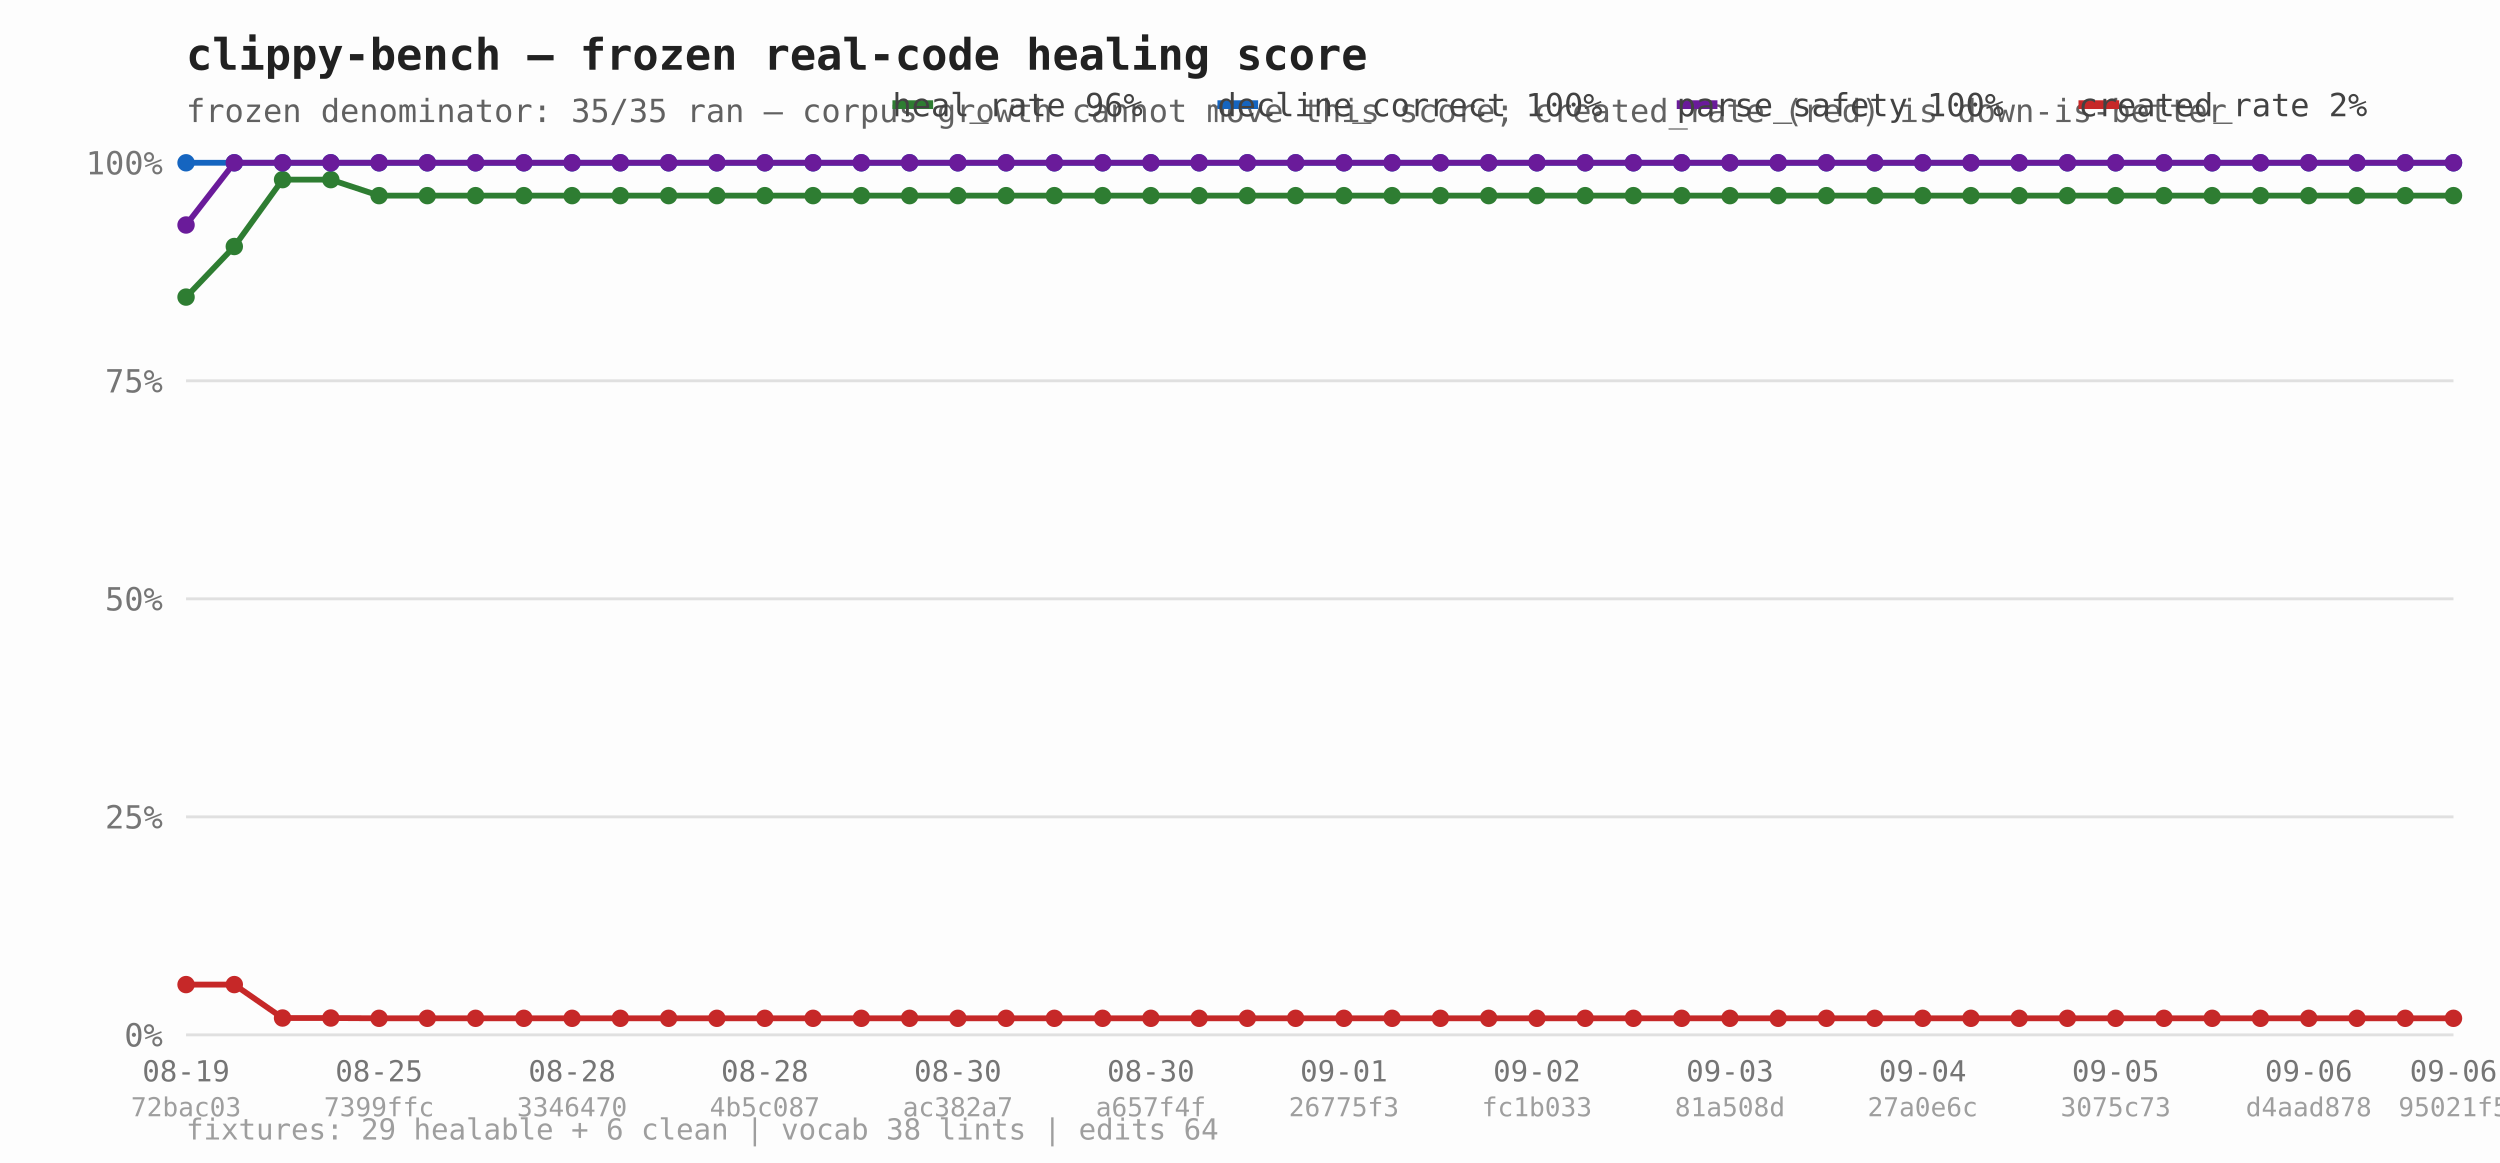
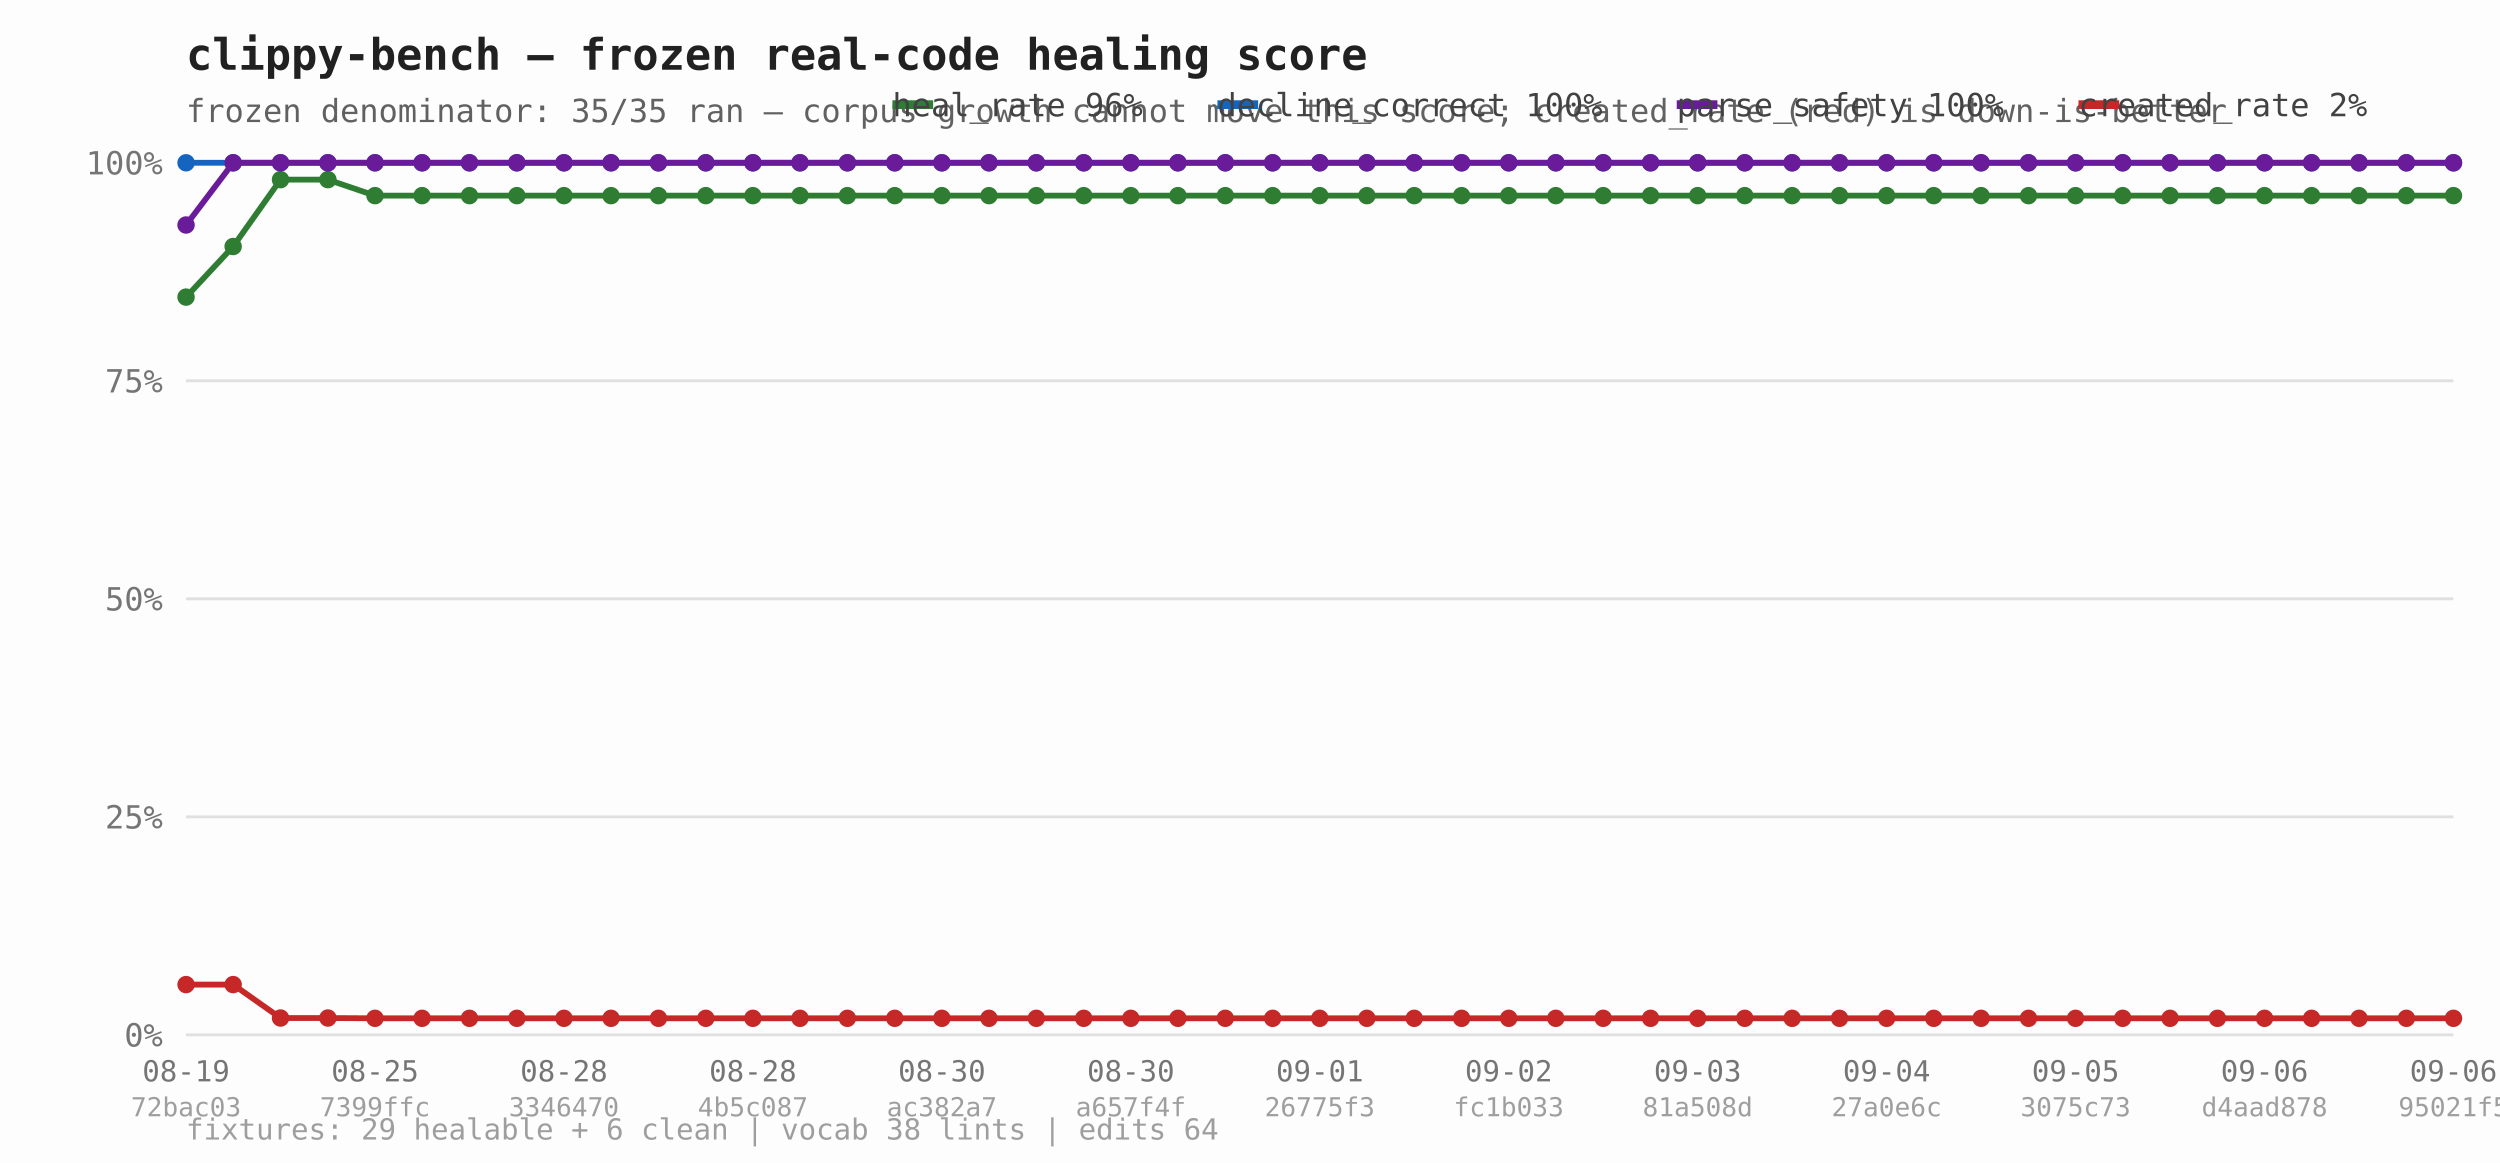
<svg xmlns="http://www.w3.org/2000/svg" width="860" height="400" viewBox="0 0 860 400" font-family="ui-monospace,Menlo,monospace">
  <rect width="100%" height="100%" fill="#fdfdfd" />
  <text x="64" y="24" font-size="15" font-weight="bold" fill="#212121">clippy-bench — frozen real-code healing score</text>
  <text x="64" y="42" font-size="11" fill="#616161">frozen denominator: 35/35 ran — corpus growth cannot move this score; created_rate (red) is down-is-better</text>
  <line x1="64" y1="356.0" x2="844" y2="356.0" stroke="#e0e0e0" stroke-width="1" />
  <text x="56" y="360.0" font-size="11" fill="#757575" text-anchor="end">0%</text>
  <line x1="64" y1="281.0" x2="844" y2="281.0" stroke="#e0e0e0" stroke-width="1" />
  <text x="56" y="285.0" font-size="11" fill="#757575" text-anchor="end">25%</text>
  <line x1="64" y1="206.0" x2="844" y2="206.0" stroke="#e0e0e0" stroke-width="1" />
  <text x="56" y="210.0" font-size="11" fill="#757575" text-anchor="end">50%</text>
  <line x1="64" y1="131.0" x2="844" y2="131.0" stroke="#e0e0e0" stroke-width="1" />
  <text x="56" y="135.0" font-size="11" fill="#757575" text-anchor="end">75%</text>
  <line x1="64" y1="56.0" x2="844" y2="56.0" stroke="#e0e0e0" stroke-width="1" />
  <text x="56" y="60.0" font-size="11" fill="#757575" text-anchor="end">100%</text>
  <line x1="715.0" y1="36" x2="729.0" y2="36" stroke="#c62828" stroke-width="3" />
  <text x="715.0" y="40" font-size="11" fill="#424242">created_rate 2%</text>
  <line x1="576.8" y1="36" x2="590.8" y2="36" stroke="#6a1b9a" stroke-width="3" />
  <text x="576.8" y="40" font-size="11" fill="#424242">parse_safety 100%</text>
  <line x1="418.8" y1="36" x2="432.8" y2="36" stroke="#1565c0" stroke-width="3" />
  <text x="418.8" y="40" font-size="11" fill="#424242">decline_correct 100%</text>
  <line x1="307.0" y1="36" x2="321.0" y2="36" stroke="#2e7d32" stroke-width="3" />
  <text x="307.0" y="40" font-size="11" fill="#424242">heal_rate 96%</text>
-   <path d="M 64.0 102.2 L 80.6 84.8 L 97.2 61.8 L 113.8 61.8 L 130.4 67.3 L 147.0 67.3 L 163.6 67.3 L 180.2 67.3 L 196.8 67.3 L 213.4 67.3 L 230.0 67.3 L 246.6 67.3 L 263.1 67.3 L 279.7 67.3 L 296.3 67.3 L 312.9 67.3 L 329.5 67.3 L 346.1 67.3 L 362.7 67.3 L 379.3 67.3 L 395.9 67.3 L 412.5 67.3 L 429.1 67.3 L 445.7 67.3 L 462.3 67.3 L 478.9 67.3 L 495.5 67.3 L 512.1 67.3 L 528.7 67.3 L 545.3 67.3 L 561.9 67.3 L 578.5 67.3 L 595.1 67.3 L 611.7 67.3 L 628.3 67.3 L 644.9 67.3 L 661.4 67.3 L 678.0 67.3 L 694.6 67.3 L 711.2 67.3 L 727.8 67.3 L 744.4 67.3 L 761.0 67.3 L 777.6 67.3 L 794.2 67.3 L 810.8 67.3 L 827.4 67.3 L 844.0 67.3" fill="none" stroke="#2e7d32" stroke-width="2" stroke-linejoin="round" stroke-linecap="round" />
+   <path d="M 64.0 102.2 L 80.2 84.8 L 96.5 61.8 L 112.8 61.8 L 129.0 67.3 L 145.2 67.3 L 161.5 67.3 L 177.8 67.3 L 194.0 67.3 L 210.2 67.3 L 226.5 67.3 L 242.8 67.3 L 259.0 67.3 L 275.2 67.3 L 291.5 67.3 L 307.8 67.3 L 324.0 67.3 L 340.2 67.3 L 356.5 67.3 L 372.8 67.3 L 389.0 67.3 L 405.2 67.3 L 421.5 67.3 L 437.8 67.3 L 454.0 67.3 L 470.2 67.3 L 486.5 67.3 L 502.8 67.3 L 519.0 67.3 L 535.2 67.3 L 551.5 67.3 L 567.8 67.3 L 584.0 67.3 L 600.2 67.3 L 616.5 67.3 L 632.8 67.3 L 649.0 67.3 L 665.2 67.3 L 681.5 67.3 L 697.8 67.3 L 714.0 67.3 L 730.2 67.3 L 746.5 67.3 L 762.8 67.3 L 779.0 67.3 L 795.2 67.3 L 811.5 67.3 L 827.8 67.3 L 844.0 67.3" fill="none" stroke="#2e7d32" stroke-width="2" stroke-linejoin="round" stroke-linecap="round" />
  <circle cx="64.0" cy="102.2" r="3" fill="#2e7d32" />
-   <circle cx="80.6" cy="84.8" r="3" fill="#2e7d32" />
-   <circle cx="97.2" cy="61.8" r="3" fill="#2e7d32" />
-   <circle cx="113.8" cy="61.8" r="3" fill="#2e7d32" />
-   <circle cx="130.4" cy="67.3" r="3" fill="#2e7d32" />
-   <circle cx="147.0" cy="67.3" r="3" fill="#2e7d32" />
-   <circle cx="163.6" cy="67.3" r="3" fill="#2e7d32" />
-   <circle cx="180.2" cy="67.3" r="3" fill="#2e7d32" />
-   <circle cx="196.8" cy="67.3" r="3" fill="#2e7d32" />
-   <circle cx="213.4" cy="67.3" r="3" fill="#2e7d32" />
-   <circle cx="230.0" cy="67.3" r="3" fill="#2e7d32" />
-   <circle cx="246.6" cy="67.3" r="3" fill="#2e7d32" />
-   <circle cx="263.1" cy="67.3" r="3" fill="#2e7d32" />
-   <circle cx="279.7" cy="67.3" r="3" fill="#2e7d32" />
-   <circle cx="296.3" cy="67.3" r="3" fill="#2e7d32" />
-   <circle cx="312.9" cy="67.3" r="3" fill="#2e7d32" />
-   <circle cx="329.5" cy="67.3" r="3" fill="#2e7d32" />
-   <circle cx="346.1" cy="67.3" r="3" fill="#2e7d32" />
-   <circle cx="362.7" cy="67.3" r="3" fill="#2e7d32" />
-   <circle cx="379.3" cy="67.3" r="3" fill="#2e7d32" />
-   <circle cx="395.9" cy="67.3" r="3" fill="#2e7d32" />
-   <circle cx="412.5" cy="67.3" r="3" fill="#2e7d32" />
-   <circle cx="429.1" cy="67.3" r="3" fill="#2e7d32" />
-   <circle cx="445.7" cy="67.3" r="3" fill="#2e7d32" />
-   <circle cx="462.3" cy="67.3" r="3" fill="#2e7d32" />
-   <circle cx="478.9" cy="67.3" r="3" fill="#2e7d32" />
-   <circle cx="495.5" cy="67.3" r="3" fill="#2e7d32" />
-   <circle cx="512.1" cy="67.3" r="3" fill="#2e7d32" />
-   <circle cx="528.7" cy="67.3" r="3" fill="#2e7d32" />
-   <circle cx="545.3" cy="67.3" r="3" fill="#2e7d32" />
-   <circle cx="561.9" cy="67.3" r="3" fill="#2e7d32" />
-   <circle cx="578.5" cy="67.3" r="3" fill="#2e7d32" />
-   <circle cx="595.1" cy="67.3" r="3" fill="#2e7d32" />
-   <circle cx="611.7" cy="67.3" r="3" fill="#2e7d32" />
-   <circle cx="628.3" cy="67.3" r="3" fill="#2e7d32" />
-   <circle cx="644.9" cy="67.3" r="3" fill="#2e7d32" />
-   <circle cx="661.4" cy="67.3" r="3" fill="#2e7d32" />
-   <circle cx="678.0" cy="67.3" r="3" fill="#2e7d32" />
-   <circle cx="694.6" cy="67.3" r="3" fill="#2e7d32" />
-   <circle cx="711.2" cy="67.3" r="3" fill="#2e7d32" />
-   <circle cx="727.8" cy="67.3" r="3" fill="#2e7d32" />
-   <circle cx="744.4" cy="67.3" r="3" fill="#2e7d32" />
-   <circle cx="761.0" cy="67.3" r="3" fill="#2e7d32" />
-   <circle cx="777.6" cy="67.3" r="3" fill="#2e7d32" />
-   <circle cx="794.2" cy="67.3" r="3" fill="#2e7d32" />
-   <circle cx="810.8" cy="67.3" r="3" fill="#2e7d32" />
-   <circle cx="827.4" cy="67.3" r="3" fill="#2e7d32" />
+   <circle cx="80.2" cy="84.8" r="3" fill="#2e7d32" />
+   <circle cx="96.5" cy="61.8" r="3" fill="#2e7d32" />
+   <circle cx="112.8" cy="61.8" r="3" fill="#2e7d32" />
+   <circle cx="129.0" cy="67.3" r="3" fill="#2e7d32" />
+   <circle cx="145.2" cy="67.3" r="3" fill="#2e7d32" />
+   <circle cx="161.5" cy="67.3" r="3" fill="#2e7d32" />
+   <circle cx="177.8" cy="67.3" r="3" fill="#2e7d32" />
+   <circle cx="194.0" cy="67.3" r="3" fill="#2e7d32" />
+   <circle cx="210.2" cy="67.3" r="3" fill="#2e7d32" />
+   <circle cx="226.5" cy="67.3" r="3" fill="#2e7d32" />
+   <circle cx="242.8" cy="67.3" r="3" fill="#2e7d32" />
+   <circle cx="259.0" cy="67.3" r="3" fill="#2e7d32" />
+   <circle cx="275.2" cy="67.3" r="3" fill="#2e7d32" />
+   <circle cx="291.5" cy="67.3" r="3" fill="#2e7d32" />
+   <circle cx="307.8" cy="67.3" r="3" fill="#2e7d32" />
+   <circle cx="324.0" cy="67.3" r="3" fill="#2e7d32" />
+   <circle cx="340.2" cy="67.3" r="3" fill="#2e7d32" />
+   <circle cx="356.5" cy="67.3" r="3" fill="#2e7d32" />
+   <circle cx="372.8" cy="67.3" r="3" fill="#2e7d32" />
+   <circle cx="389.0" cy="67.3" r="3" fill="#2e7d32" />
+   <circle cx="405.2" cy="67.3" r="3" fill="#2e7d32" />
+   <circle cx="421.5" cy="67.3" r="3" fill="#2e7d32" />
+   <circle cx="437.8" cy="67.3" r="3" fill="#2e7d32" />
+   <circle cx="454.0" cy="67.3" r="3" fill="#2e7d32" />
+   <circle cx="470.2" cy="67.3" r="3" fill="#2e7d32" />
+   <circle cx="486.5" cy="67.3" r="3" fill="#2e7d32" />
+   <circle cx="502.8" cy="67.3" r="3" fill="#2e7d32" />
+   <circle cx="519.0" cy="67.3" r="3" fill="#2e7d32" />
+   <circle cx="535.2" cy="67.3" r="3" fill="#2e7d32" />
+   <circle cx="551.5" cy="67.3" r="3" fill="#2e7d32" />
+   <circle cx="567.8" cy="67.3" r="3" fill="#2e7d32" />
+   <circle cx="584.0" cy="67.3" r="3" fill="#2e7d32" />
+   <circle cx="600.2" cy="67.3" r="3" fill="#2e7d32" />
+   <circle cx="616.5" cy="67.3" r="3" fill="#2e7d32" />
+   <circle cx="632.8" cy="67.3" r="3" fill="#2e7d32" />
+   <circle cx="649.0" cy="67.3" r="3" fill="#2e7d32" />
+   <circle cx="665.2" cy="67.3" r="3" fill="#2e7d32" />
+   <circle cx="681.5" cy="67.3" r="3" fill="#2e7d32" />
+   <circle cx="697.8" cy="67.3" r="3" fill="#2e7d32" />
+   <circle cx="714.0" cy="67.3" r="3" fill="#2e7d32" />
+   <circle cx="730.2" cy="67.3" r="3" fill="#2e7d32" />
+   <circle cx="746.5" cy="67.3" r="3" fill="#2e7d32" />
+   <circle cx="762.8" cy="67.3" r="3" fill="#2e7d32" />
+   <circle cx="779.0" cy="67.3" r="3" fill="#2e7d32" />
+   <circle cx="795.2" cy="67.3" r="3" fill="#2e7d32" />
+   <circle cx="811.5" cy="67.3" r="3" fill="#2e7d32" />
+   <circle cx="827.8" cy="67.3" r="3" fill="#2e7d32" />
  <circle cx="844.0" cy="67.3" r="3" fill="#2e7d32" />
-   <path d="M 64.0 56.0 L 80.6 56.0 L 97.2 56.0 L 113.8 56.0 L 130.4 56.0 L 147.0 56.0 L 163.6 56.0 L 180.2 56.0 L 196.8 56.0 L 213.4 56.0 L 230.0 56.0 L 246.6 56.0 L 263.1 56.0 L 279.7 56.0 L 296.3 56.0 L 312.9 56.0 L 329.5 56.0 L 346.1 56.0 L 362.7 56.0 L 379.3 56.0 L 395.9 56.0 L 412.5 56.0 L 429.1 56.0 L 445.7 56.0 L 462.3 56.0 L 478.9 56.0 L 495.5 56.0 L 512.1 56.0 L 528.7 56.0 L 545.3 56.0 L 561.9 56.0 L 578.5 56.0 L 595.1 56.0 L 611.7 56.0 L 628.3 56.0 L 644.9 56.0 L 661.4 56.0 L 678.0 56.0 L 694.6 56.0 L 711.2 56.0 L 727.8 56.0 L 744.4 56.0 L 761.0 56.0 L 777.6 56.0 L 794.2 56.0 L 810.8 56.0 L 827.4 56.0 L 844.0 56.0" fill="none" stroke="#1565c0" stroke-width="2" stroke-linejoin="round" stroke-linecap="round" />
+   <path d="M 64.0 56.0 L 80.2 56.0 L 96.5 56.0 L 112.8 56.0 L 129.0 56.0 L 145.2 56.0 L 161.5 56.0 L 177.8 56.0 L 194.0 56.0 L 210.2 56.0 L 226.5 56.0 L 242.8 56.0 L 259.0 56.0 L 275.2 56.0 L 291.5 56.0 L 307.8 56.0 L 324.0 56.0 L 340.2 56.0 L 356.5 56.0 L 372.8 56.0 L 389.0 56.0 L 405.2 56.0 L 421.5 56.0 L 437.8 56.0 L 454.0 56.0 L 470.2 56.0 L 486.5 56.0 L 502.8 56.0 L 519.0 56.0 L 535.2 56.0 L 551.5 56.0 L 567.8 56.0 L 584.0 56.0 L 600.2 56.0 L 616.5 56.0 L 632.8 56.0 L 649.0 56.0 L 665.2 56.0 L 681.5 56.0 L 697.8 56.0 L 714.0 56.0 L 730.2 56.0 L 746.5 56.0 L 762.8 56.0 L 779.0 56.0 L 795.2 56.0 L 811.5 56.0 L 827.8 56.0 L 844.0 56.0" fill="none" stroke="#1565c0" stroke-width="2" stroke-linejoin="round" stroke-linecap="round" />
  <circle cx="64.0" cy="56.0" r="3" fill="#1565c0" />
-   <circle cx="80.6" cy="56.0" r="3" fill="#1565c0" />
-   <circle cx="97.2" cy="56.0" r="3" fill="#1565c0" />
-   <circle cx="113.8" cy="56.0" r="3" fill="#1565c0" />
-   <circle cx="130.4" cy="56.0" r="3" fill="#1565c0" />
-   <circle cx="147.0" cy="56.0" r="3" fill="#1565c0" />
-   <circle cx="163.6" cy="56.0" r="3" fill="#1565c0" />
-   <circle cx="180.2" cy="56.0" r="3" fill="#1565c0" />
-   <circle cx="196.8" cy="56.0" r="3" fill="#1565c0" />
-   <circle cx="213.4" cy="56.0" r="3" fill="#1565c0" />
-   <circle cx="230.0" cy="56.0" r="3" fill="#1565c0" />
-   <circle cx="246.6" cy="56.0" r="3" fill="#1565c0" />
-   <circle cx="263.1" cy="56.0" r="3" fill="#1565c0" />
-   <circle cx="279.7" cy="56.0" r="3" fill="#1565c0" />
-   <circle cx="296.3" cy="56.0" r="3" fill="#1565c0" />
-   <circle cx="312.9" cy="56.0" r="3" fill="#1565c0" />
-   <circle cx="329.5" cy="56.0" r="3" fill="#1565c0" />
-   <circle cx="346.1" cy="56.0" r="3" fill="#1565c0" />
-   <circle cx="362.7" cy="56.0" r="3" fill="#1565c0" />
-   <circle cx="379.3" cy="56.0" r="3" fill="#1565c0" />
-   <circle cx="395.9" cy="56.0" r="3" fill="#1565c0" />
-   <circle cx="412.5" cy="56.0" r="3" fill="#1565c0" />
-   <circle cx="429.1" cy="56.0" r="3" fill="#1565c0" />
-   <circle cx="445.7" cy="56.0" r="3" fill="#1565c0" />
-   <circle cx="462.3" cy="56.0" r="3" fill="#1565c0" />
-   <circle cx="478.9" cy="56.0" r="3" fill="#1565c0" />
-   <circle cx="495.5" cy="56.0" r="3" fill="#1565c0" />
-   <circle cx="512.1" cy="56.0" r="3" fill="#1565c0" />
-   <circle cx="528.7" cy="56.0" r="3" fill="#1565c0" />
-   <circle cx="545.3" cy="56.0" r="3" fill="#1565c0" />
-   <circle cx="561.9" cy="56.0" r="3" fill="#1565c0" />
-   <circle cx="578.5" cy="56.0" r="3" fill="#1565c0" />
-   <circle cx="595.1" cy="56.0" r="3" fill="#1565c0" />
-   <circle cx="611.7" cy="56.0" r="3" fill="#1565c0" />
-   <circle cx="628.3" cy="56.0" r="3" fill="#1565c0" />
-   <circle cx="644.9" cy="56.0" r="3" fill="#1565c0" />
-   <circle cx="661.4" cy="56.0" r="3" fill="#1565c0" />
-   <circle cx="678.0" cy="56.0" r="3" fill="#1565c0" />
-   <circle cx="694.6" cy="56.0" r="3" fill="#1565c0" />
-   <circle cx="711.2" cy="56.0" r="3" fill="#1565c0" />
-   <circle cx="727.8" cy="56.0" r="3" fill="#1565c0" />
-   <circle cx="744.4" cy="56.0" r="3" fill="#1565c0" />
-   <circle cx="761.0" cy="56.0" r="3" fill="#1565c0" />
-   <circle cx="777.6" cy="56.0" r="3" fill="#1565c0" />
-   <circle cx="794.2" cy="56.0" r="3" fill="#1565c0" />
-   <circle cx="810.8" cy="56.0" r="3" fill="#1565c0" />
-   <circle cx="827.4" cy="56.0" r="3" fill="#1565c0" />
+   <circle cx="80.2" cy="56.0" r="3" fill="#1565c0" />
+   <circle cx="96.5" cy="56.0" r="3" fill="#1565c0" />
+   <circle cx="112.8" cy="56.0" r="3" fill="#1565c0" />
+   <circle cx="129.0" cy="56.0" r="3" fill="#1565c0" />
+   <circle cx="145.2" cy="56.0" r="3" fill="#1565c0" />
+   <circle cx="161.5" cy="56.0" r="3" fill="#1565c0" />
+   <circle cx="177.8" cy="56.0" r="3" fill="#1565c0" />
+   <circle cx="194.0" cy="56.0" r="3" fill="#1565c0" />
+   <circle cx="210.2" cy="56.0" r="3" fill="#1565c0" />
+   <circle cx="226.5" cy="56.0" r="3" fill="#1565c0" />
+   <circle cx="242.8" cy="56.0" r="3" fill="#1565c0" />
+   <circle cx="259.0" cy="56.0" r="3" fill="#1565c0" />
+   <circle cx="275.2" cy="56.0" r="3" fill="#1565c0" />
+   <circle cx="291.5" cy="56.0" r="3" fill="#1565c0" />
+   <circle cx="307.8" cy="56.0" r="3" fill="#1565c0" />
+   <circle cx="324.0" cy="56.0" r="3" fill="#1565c0" />
+   <circle cx="340.2" cy="56.0" r="3" fill="#1565c0" />
+   <circle cx="356.5" cy="56.0" r="3" fill="#1565c0" />
+   <circle cx="372.8" cy="56.0" r="3" fill="#1565c0" />
+   <circle cx="389.0" cy="56.0" r="3" fill="#1565c0" />
+   <circle cx="405.2" cy="56.0" r="3" fill="#1565c0" />
+   <circle cx="421.5" cy="56.0" r="3" fill="#1565c0" />
+   <circle cx="437.8" cy="56.0" r="3" fill="#1565c0" />
+   <circle cx="454.0" cy="56.0" r="3" fill="#1565c0" />
+   <circle cx="470.2" cy="56.0" r="3" fill="#1565c0" />
+   <circle cx="486.5" cy="56.0" r="3" fill="#1565c0" />
+   <circle cx="502.8" cy="56.0" r="3" fill="#1565c0" />
+   <circle cx="519.0" cy="56.0" r="3" fill="#1565c0" />
+   <circle cx="535.2" cy="56.0" r="3" fill="#1565c0" />
+   <circle cx="551.5" cy="56.0" r="3" fill="#1565c0" />
+   <circle cx="567.8" cy="56.0" r="3" fill="#1565c0" />
+   <circle cx="584.0" cy="56.0" r="3" fill="#1565c0" />
+   <circle cx="600.2" cy="56.0" r="3" fill="#1565c0" />
+   <circle cx="616.5" cy="56.0" r="3" fill="#1565c0" />
+   <circle cx="632.8" cy="56.0" r="3" fill="#1565c0" />
+   <circle cx="649.0" cy="56.0" r="3" fill="#1565c0" />
+   <circle cx="665.2" cy="56.0" r="3" fill="#1565c0" />
+   <circle cx="681.5" cy="56.0" r="3" fill="#1565c0" />
+   <circle cx="697.8" cy="56.0" r="3" fill="#1565c0" />
+   <circle cx="714.0" cy="56.0" r="3" fill="#1565c0" />
+   <circle cx="730.2" cy="56.0" r="3" fill="#1565c0" />
+   <circle cx="746.5" cy="56.0" r="3" fill="#1565c0" />
+   <circle cx="762.8" cy="56.0" r="3" fill="#1565c0" />
+   <circle cx="779.0" cy="56.0" r="3" fill="#1565c0" />
+   <circle cx="795.2" cy="56.0" r="3" fill="#1565c0" />
+   <circle cx="811.5" cy="56.0" r="3" fill="#1565c0" />
+   <circle cx="827.8" cy="56.0" r="3" fill="#1565c0" />
  <circle cx="844.0" cy="56.0" r="3" fill="#1565c0" />
-   <path d="M 64.0 77.4 L 80.6 56.0 L 97.2 56.0 L 113.8 56.0 L 130.4 56.0 L 147.0 56.0 L 163.6 56.0 L 180.2 56.0 L 196.8 56.0 L 213.4 56.0 L 230.0 56.0 L 246.6 56.0 L 263.1 56.0 L 279.7 56.0 L 296.3 56.0 L 312.9 56.0 L 329.5 56.0 L 346.1 56.0 L 362.7 56.0 L 379.3 56.0 L 395.9 56.0 L 412.5 56.0 L 429.1 56.0 L 445.7 56.0 L 462.3 56.0 L 478.9 56.0 L 495.5 56.0 L 512.1 56.0 L 528.7 56.0 L 545.3 56.0 L 561.9 56.0 L 578.5 56.0 L 595.1 56.0 L 611.7 56.0 L 628.3 56.0 L 644.9 56.0 L 661.4 56.0 L 678.0 56.0 L 694.6 56.0 L 711.2 56.0 L 727.8 56.0 L 744.4 56.0 L 761.0 56.0 L 777.6 56.0 L 794.2 56.0 L 810.8 56.0 L 827.4 56.0 L 844.0 56.0" fill="none" stroke="#6a1b9a" stroke-width="2" stroke-linejoin="round" stroke-linecap="round" />
+   <path d="M 64.0 77.4 L 80.2 56.0 L 96.5 56.0 L 112.8 56.0 L 129.0 56.0 L 145.2 56.0 L 161.5 56.0 L 177.8 56.0 L 194.0 56.0 L 210.2 56.0 L 226.5 56.0 L 242.8 56.0 L 259.0 56.0 L 275.2 56.0 L 291.5 56.0 L 307.8 56.0 L 324.0 56.0 L 340.2 56.0 L 356.5 56.0 L 372.8 56.0 L 389.0 56.0 L 405.2 56.0 L 421.5 56.0 L 437.8 56.0 L 454.0 56.0 L 470.2 56.0 L 486.5 56.0 L 502.8 56.0 L 519.0 56.0 L 535.2 56.0 L 551.5 56.0 L 567.8 56.0 L 584.0 56.0 L 600.2 56.0 L 616.5 56.0 L 632.8 56.0 L 649.0 56.0 L 665.2 56.0 L 681.5 56.0 L 697.8 56.0 L 714.0 56.0 L 730.2 56.0 L 746.5 56.0 L 762.8 56.0 L 779.0 56.0 L 795.2 56.0 L 811.5 56.0 L 827.8 56.0 L 844.0 56.0" fill="none" stroke="#6a1b9a" stroke-width="2" stroke-linejoin="round" stroke-linecap="round" />
  <circle cx="64.0" cy="77.4" r="3" fill="#6a1b9a" />
-   <circle cx="80.6" cy="56.0" r="3" fill="#6a1b9a" />
-   <circle cx="97.2" cy="56.0" r="3" fill="#6a1b9a" />
-   <circle cx="113.8" cy="56.0" r="3" fill="#6a1b9a" />
-   <circle cx="130.4" cy="56.0" r="3" fill="#6a1b9a" />
-   <circle cx="147.0" cy="56.0" r="3" fill="#6a1b9a" />
-   <circle cx="163.6" cy="56.0" r="3" fill="#6a1b9a" />
-   <circle cx="180.2" cy="56.0" r="3" fill="#6a1b9a" />
-   <circle cx="196.8" cy="56.0" r="3" fill="#6a1b9a" />
-   <circle cx="213.4" cy="56.0" r="3" fill="#6a1b9a" />
-   <circle cx="230.0" cy="56.0" r="3" fill="#6a1b9a" />
-   <circle cx="246.6" cy="56.0" r="3" fill="#6a1b9a" />
-   <circle cx="263.1" cy="56.0" r="3" fill="#6a1b9a" />
-   <circle cx="279.7" cy="56.0" r="3" fill="#6a1b9a" />
-   <circle cx="296.3" cy="56.0" r="3" fill="#6a1b9a" />
-   <circle cx="312.9" cy="56.0" r="3" fill="#6a1b9a" />
-   <circle cx="329.5" cy="56.0" r="3" fill="#6a1b9a" />
-   <circle cx="346.1" cy="56.0" r="3" fill="#6a1b9a" />
-   <circle cx="362.7" cy="56.0" r="3" fill="#6a1b9a" />
-   <circle cx="379.3" cy="56.0" r="3" fill="#6a1b9a" />
-   <circle cx="395.9" cy="56.0" r="3" fill="#6a1b9a" />
-   <circle cx="412.5" cy="56.0" r="3" fill="#6a1b9a" />
-   <circle cx="429.1" cy="56.0" r="3" fill="#6a1b9a" />
-   <circle cx="445.7" cy="56.0" r="3" fill="#6a1b9a" />
-   <circle cx="462.3" cy="56.0" r="3" fill="#6a1b9a" />
-   <circle cx="478.9" cy="56.0" r="3" fill="#6a1b9a" />
-   <circle cx="495.5" cy="56.0" r="3" fill="#6a1b9a" />
-   <circle cx="512.1" cy="56.0" r="3" fill="#6a1b9a" />
-   <circle cx="528.7" cy="56.0" r="3" fill="#6a1b9a" />
-   <circle cx="545.3" cy="56.0" r="3" fill="#6a1b9a" />
-   <circle cx="561.9" cy="56.0" r="3" fill="#6a1b9a" />
-   <circle cx="578.5" cy="56.0" r="3" fill="#6a1b9a" />
-   <circle cx="595.1" cy="56.0" r="3" fill="#6a1b9a" />
-   <circle cx="611.7" cy="56.0" r="3" fill="#6a1b9a" />
-   <circle cx="628.3" cy="56.0" r="3" fill="#6a1b9a" />
-   <circle cx="644.9" cy="56.0" r="3" fill="#6a1b9a" />
-   <circle cx="661.4" cy="56.0" r="3" fill="#6a1b9a" />
-   <circle cx="678.0" cy="56.0" r="3" fill="#6a1b9a" />
-   <circle cx="694.6" cy="56.0" r="3" fill="#6a1b9a" />
-   <circle cx="711.2" cy="56.0" r="3" fill="#6a1b9a" />
-   <circle cx="727.8" cy="56.0" r="3" fill="#6a1b9a" />
-   <circle cx="744.4" cy="56.0" r="3" fill="#6a1b9a" />
-   <circle cx="761.0" cy="56.0" r="3" fill="#6a1b9a" />
-   <circle cx="777.6" cy="56.0" r="3" fill="#6a1b9a" />
-   <circle cx="794.2" cy="56.0" r="3" fill="#6a1b9a" />
-   <circle cx="810.8" cy="56.0" r="3" fill="#6a1b9a" />
-   <circle cx="827.4" cy="56.0" r="3" fill="#6a1b9a" />
+   <circle cx="80.2" cy="56.0" r="3" fill="#6a1b9a" />
+   <circle cx="96.5" cy="56.0" r="3" fill="#6a1b9a" />
+   <circle cx="112.8" cy="56.0" r="3" fill="#6a1b9a" />
+   <circle cx="129.0" cy="56.0" r="3" fill="#6a1b9a" />
+   <circle cx="145.2" cy="56.0" r="3" fill="#6a1b9a" />
+   <circle cx="161.5" cy="56.0" r="3" fill="#6a1b9a" />
+   <circle cx="177.8" cy="56.0" r="3" fill="#6a1b9a" />
+   <circle cx="194.0" cy="56.0" r="3" fill="#6a1b9a" />
+   <circle cx="210.2" cy="56.0" r="3" fill="#6a1b9a" />
+   <circle cx="226.5" cy="56.0" r="3" fill="#6a1b9a" />
+   <circle cx="242.8" cy="56.0" r="3" fill="#6a1b9a" />
+   <circle cx="259.0" cy="56.0" r="3" fill="#6a1b9a" />
+   <circle cx="275.2" cy="56.0" r="3" fill="#6a1b9a" />
+   <circle cx="291.5" cy="56.0" r="3" fill="#6a1b9a" />
+   <circle cx="307.8" cy="56.0" r="3" fill="#6a1b9a" />
+   <circle cx="324.0" cy="56.0" r="3" fill="#6a1b9a" />
+   <circle cx="340.2" cy="56.0" r="3" fill="#6a1b9a" />
+   <circle cx="356.5" cy="56.0" r="3" fill="#6a1b9a" />
+   <circle cx="372.8" cy="56.0" r="3" fill="#6a1b9a" />
+   <circle cx="389.0" cy="56.0" r="3" fill="#6a1b9a" />
+   <circle cx="405.2" cy="56.0" r="3" fill="#6a1b9a" />
+   <circle cx="421.5" cy="56.0" r="3" fill="#6a1b9a" />
+   <circle cx="437.8" cy="56.0" r="3" fill="#6a1b9a" />
+   <circle cx="454.0" cy="56.0" r="3" fill="#6a1b9a" />
+   <circle cx="470.2" cy="56.0" r="3" fill="#6a1b9a" />
+   <circle cx="486.5" cy="56.0" r="3" fill="#6a1b9a" />
+   <circle cx="502.8" cy="56.0" r="3" fill="#6a1b9a" />
+   <circle cx="519.0" cy="56.0" r="3" fill="#6a1b9a" />
+   <circle cx="535.2" cy="56.0" r="3" fill="#6a1b9a" />
+   <circle cx="551.5" cy="56.0" r="3" fill="#6a1b9a" />
+   <circle cx="567.8" cy="56.0" r="3" fill="#6a1b9a" />
+   <circle cx="584.0" cy="56.0" r="3" fill="#6a1b9a" />
+   <circle cx="600.2" cy="56.0" r="3" fill="#6a1b9a" />
+   <circle cx="616.5" cy="56.0" r="3" fill="#6a1b9a" />
+   <circle cx="632.8" cy="56.0" r="3" fill="#6a1b9a" />
+   <circle cx="649.0" cy="56.0" r="3" fill="#6a1b9a" />
+   <circle cx="665.2" cy="56.0" r="3" fill="#6a1b9a" />
+   <circle cx="681.5" cy="56.0" r="3" fill="#6a1b9a" />
+   <circle cx="697.8" cy="56.0" r="3" fill="#6a1b9a" />
+   <circle cx="714.0" cy="56.0" r="3" fill="#6a1b9a" />
+   <circle cx="730.2" cy="56.0" r="3" fill="#6a1b9a" />
+   <circle cx="746.5" cy="56.0" r="3" fill="#6a1b9a" />
+   <circle cx="762.8" cy="56.0" r="3" fill="#6a1b9a" />
+   <circle cx="779.0" cy="56.0" r="3" fill="#6a1b9a" />
+   <circle cx="795.2" cy="56.0" r="3" fill="#6a1b9a" />
+   <circle cx="811.5" cy="56.0" r="3" fill="#6a1b9a" />
+   <circle cx="827.8" cy="56.0" r="3" fill="#6a1b9a" />
  <circle cx="844.0" cy="56.0" r="3" fill="#6a1b9a" />
-   <path d="M 64.0 338.7 L 80.6 338.7 L 97.2 350.2 L 113.8 350.2 L 130.4 350.3 L 147.0 350.3 L 163.6 350.3 L 180.2 350.3 L 196.8 350.3 L 213.4 350.3 L 230.0 350.3 L 246.6 350.3 L 263.1 350.3 L 279.7 350.3 L 296.3 350.3 L 312.9 350.3 L 329.5 350.3 L 346.1 350.3 L 362.7 350.3 L 379.3 350.3 L 395.9 350.3 L 412.5 350.3 L 429.1 350.3 L 445.7 350.3 L 462.3 350.3 L 478.9 350.3 L 495.5 350.3 L 512.1 350.3 L 528.7 350.3 L 545.3 350.3 L 561.9 350.3 L 578.5 350.3 L 595.1 350.3 L 611.7 350.3 L 628.3 350.3 L 644.9 350.3 L 661.4 350.3 L 678.0 350.3 L 694.6 350.3 L 711.2 350.3 L 727.8 350.3 L 744.4 350.3 L 761.0 350.3 L 777.6 350.3 L 794.2 350.3 L 810.8 350.3 L 827.4 350.3 L 844.0 350.3" fill="none" stroke="#c62828" stroke-width="2" stroke-linejoin="round" stroke-linecap="round" />
+   <path d="M 64.0 338.7 L 80.2 338.7 L 96.5 350.2 L 112.8 350.2 L 129.0 350.3 L 145.2 350.3 L 161.5 350.3 L 177.8 350.3 L 194.0 350.3 L 210.2 350.3 L 226.5 350.3 L 242.8 350.3 L 259.0 350.3 L 275.2 350.3 L 291.5 350.3 L 307.8 350.3 L 324.0 350.3 L 340.2 350.3 L 356.5 350.3 L 372.8 350.3 L 389.0 350.3 L 405.2 350.3 L 421.5 350.3 L 437.8 350.3 L 454.0 350.3 L 470.2 350.3 L 486.5 350.3 L 502.8 350.3 L 519.0 350.3 L 535.2 350.3 L 551.5 350.3 L 567.8 350.3 L 584.0 350.3 L 600.2 350.3 L 616.5 350.3 L 632.8 350.3 L 649.0 350.3 L 665.2 350.3 L 681.5 350.3 L 697.8 350.3 L 714.0 350.3 L 730.2 350.3 L 746.5 350.3 L 762.8 350.3 L 779.0 350.3 L 795.2 350.3 L 811.5 350.3 L 827.8 350.3 L 844.0 350.3" fill="none" stroke="#c62828" stroke-width="2" stroke-linejoin="round" stroke-linecap="round" />
  <circle cx="64.0" cy="338.7" r="3" fill="#c62828" />
-   <circle cx="80.6" cy="338.7" r="3" fill="#c62828" />
-   <circle cx="97.2" cy="350.2" r="3" fill="#c62828" />
-   <circle cx="113.8" cy="350.2" r="3" fill="#c62828" />
-   <circle cx="130.4" cy="350.3" r="3" fill="#c62828" />
-   <circle cx="147.0" cy="350.3" r="3" fill="#c62828" />
-   <circle cx="163.6" cy="350.3" r="3" fill="#c62828" />
-   <circle cx="180.2" cy="350.3" r="3" fill="#c62828" />
-   <circle cx="196.8" cy="350.3" r="3" fill="#c62828" />
-   <circle cx="213.4" cy="350.3" r="3" fill="#c62828" />
-   <circle cx="230.0" cy="350.3" r="3" fill="#c62828" />
-   <circle cx="246.6" cy="350.3" r="3" fill="#c62828" />
-   <circle cx="263.1" cy="350.3" r="3" fill="#c62828" />
-   <circle cx="279.7" cy="350.3" r="3" fill="#c62828" />
-   <circle cx="296.3" cy="350.3" r="3" fill="#c62828" />
-   <circle cx="312.9" cy="350.3" r="3" fill="#c62828" />
-   <circle cx="329.5" cy="350.3" r="3" fill="#c62828" />
-   <circle cx="346.1" cy="350.3" r="3" fill="#c62828" />
-   <circle cx="362.7" cy="350.3" r="3" fill="#c62828" />
-   <circle cx="379.3" cy="350.3" r="3" fill="#c62828" />
-   <circle cx="395.9" cy="350.3" r="3" fill="#c62828" />
-   <circle cx="412.5" cy="350.3" r="3" fill="#c62828" />
-   <circle cx="429.1" cy="350.3" r="3" fill="#c62828" />
-   <circle cx="445.7" cy="350.3" r="3" fill="#c62828" />
-   <circle cx="462.3" cy="350.3" r="3" fill="#c62828" />
-   <circle cx="478.9" cy="350.3" r="3" fill="#c62828" />
-   <circle cx="495.5" cy="350.3" r="3" fill="#c62828" />
-   <circle cx="512.1" cy="350.3" r="3" fill="#c62828" />
-   <circle cx="528.7" cy="350.3" r="3" fill="#c62828" />
-   <circle cx="545.3" cy="350.3" r="3" fill="#c62828" />
-   <circle cx="561.9" cy="350.3" r="3" fill="#c62828" />
-   <circle cx="578.5" cy="350.3" r="3" fill="#c62828" />
-   <circle cx="595.1" cy="350.3" r="3" fill="#c62828" />
-   <circle cx="611.7" cy="350.3" r="3" fill="#c62828" />
-   <circle cx="628.3" cy="350.3" r="3" fill="#c62828" />
-   <circle cx="644.9" cy="350.3" r="3" fill="#c62828" />
-   <circle cx="661.4" cy="350.3" r="3" fill="#c62828" />
-   <circle cx="678.0" cy="350.3" r="3" fill="#c62828" />
-   <circle cx="694.6" cy="350.3" r="3" fill="#c62828" />
-   <circle cx="711.2" cy="350.3" r="3" fill="#c62828" />
-   <circle cx="727.8" cy="350.3" r="3" fill="#c62828" />
-   <circle cx="744.4" cy="350.3" r="3" fill="#c62828" />
-   <circle cx="761.0" cy="350.3" r="3" fill="#c62828" />
-   <circle cx="777.6" cy="350.3" r="3" fill="#c62828" />
-   <circle cx="794.2" cy="350.3" r="3" fill="#c62828" />
-   <circle cx="810.8" cy="350.3" r="3" fill="#c62828" />
-   <circle cx="827.4" cy="350.3" r="3" fill="#c62828" />
+   <circle cx="80.2" cy="338.7" r="3" fill="#c62828" />
+   <circle cx="96.5" cy="350.2" r="3" fill="#c62828" />
+   <circle cx="112.8" cy="350.2" r="3" fill="#c62828" />
+   <circle cx="129.0" cy="350.3" r="3" fill="#c62828" />
+   <circle cx="145.2" cy="350.3" r="3" fill="#c62828" />
+   <circle cx="161.5" cy="350.3" r="3" fill="#c62828" />
+   <circle cx="177.8" cy="350.3" r="3" fill="#c62828" />
+   <circle cx="194.0" cy="350.3" r="3" fill="#c62828" />
+   <circle cx="210.2" cy="350.3" r="3" fill="#c62828" />
+   <circle cx="226.5" cy="350.3" r="3" fill="#c62828" />
+   <circle cx="242.8" cy="350.3" r="3" fill="#c62828" />
+   <circle cx="259.0" cy="350.3" r="3" fill="#c62828" />
+   <circle cx="275.2" cy="350.3" r="3" fill="#c62828" />
+   <circle cx="291.5" cy="350.3" r="3" fill="#c62828" />
+   <circle cx="307.8" cy="350.3" r="3" fill="#c62828" />
+   <circle cx="324.0" cy="350.3" r="3" fill="#c62828" />
+   <circle cx="340.2" cy="350.3" r="3" fill="#c62828" />
+   <circle cx="356.5" cy="350.3" r="3" fill="#c62828" />
+   <circle cx="372.8" cy="350.3" r="3" fill="#c62828" />
+   <circle cx="389.0" cy="350.3" r="3" fill="#c62828" />
+   <circle cx="405.2" cy="350.3" r="3" fill="#c62828" />
+   <circle cx="421.5" cy="350.3" r="3" fill="#c62828" />
+   <circle cx="437.8" cy="350.3" r="3" fill="#c62828" />
+   <circle cx="454.0" cy="350.3" r="3" fill="#c62828" />
+   <circle cx="470.2" cy="350.3" r="3" fill="#c62828" />
+   <circle cx="486.5" cy="350.3" r="3" fill="#c62828" />
+   <circle cx="502.8" cy="350.3" r="3" fill="#c62828" />
+   <circle cx="519.0" cy="350.3" r="3" fill="#c62828" />
+   <circle cx="535.2" cy="350.3" r="3" fill="#c62828" />
+   <circle cx="551.5" cy="350.3" r="3" fill="#c62828" />
+   <circle cx="567.8" cy="350.3" r="3" fill="#c62828" />
+   <circle cx="584.0" cy="350.3" r="3" fill="#c62828" />
+   <circle cx="600.2" cy="350.3" r="3" fill="#c62828" />
+   <circle cx="616.5" cy="350.3" r="3" fill="#c62828" />
+   <circle cx="632.8" cy="350.3" r="3" fill="#c62828" />
+   <circle cx="649.0" cy="350.3" r="3" fill="#c62828" />
+   <circle cx="665.2" cy="350.3" r="3" fill="#c62828" />
+   <circle cx="681.5" cy="350.3" r="3" fill="#c62828" />
+   <circle cx="697.8" cy="350.3" r="3" fill="#c62828" />
+   <circle cx="714.0" cy="350.3" r="3" fill="#c62828" />
+   <circle cx="730.2" cy="350.3" r="3" fill="#c62828" />
+   <circle cx="746.5" cy="350.3" r="3" fill="#c62828" />
+   <circle cx="762.8" cy="350.3" r="3" fill="#c62828" />
+   <circle cx="779.0" cy="350.3" r="3" fill="#c62828" />
+   <circle cx="795.2" cy="350.3" r="3" fill="#c62828" />
+   <circle cx="811.5" cy="350.3" r="3" fill="#c62828" />
+   <circle cx="827.8" cy="350.3" r="3" fill="#c62828" />
  <circle cx="844.0" cy="350.3" r="3" fill="#c62828" />
  <text x="64.0" y="372.0" font-size="10" fill="#757575" text-anchor="middle">08-19</text>
  <text x="64.0" y="384.0" font-size="9" fill="#9e9e9e" text-anchor="middle">72bac03</text>
-   <text x="130.4" y="372.0" font-size="10" fill="#757575" text-anchor="middle">08-25</text>
-   <text x="130.4" y="384.0" font-size="9" fill="#9e9e9e" text-anchor="middle">7399ffc</text>
-   <text x="196.8" y="372.0" font-size="10" fill="#757575" text-anchor="middle">08-28</text>
-   <text x="196.8" y="384.0" font-size="9" fill="#9e9e9e" text-anchor="middle">3346470</text>
-   <text x="263.1" y="372.0" font-size="10" fill="#757575" text-anchor="middle">08-28</text>
-   <text x="263.1" y="384.0" font-size="9" fill="#9e9e9e" text-anchor="middle">4b5c087</text>
-   <text x="329.5" y="372.0" font-size="10" fill="#757575" text-anchor="middle">08-30</text>
-   <text x="329.5" y="384.0" font-size="9" fill="#9e9e9e" text-anchor="middle">ac382a7</text>
-   <text x="395.9" y="372.0" font-size="10" fill="#757575" text-anchor="middle">08-30</text>
-   <text x="395.9" y="384.0" font-size="9" fill="#9e9e9e" text-anchor="middle">a657f4f</text>
-   <text x="462.3" y="372.0" font-size="10" fill="#757575" text-anchor="middle">09-01</text>
-   <text x="462.3" y="384.0" font-size="9" fill="#9e9e9e" text-anchor="middle">26775f3</text>
-   <text x="528.7" y="372.0" font-size="10" fill="#757575" text-anchor="middle">09-02</text>
-   <text x="528.7" y="384.0" font-size="9" fill="#9e9e9e" text-anchor="middle">fc1b033</text>
-   <text x="595.1" y="372.0" font-size="10" fill="#757575" text-anchor="middle">09-03</text>
-   <text x="595.1" y="384.0" font-size="9" fill="#9e9e9e" text-anchor="middle">81a508d</text>
-   <text x="661.4" y="372.0" font-size="10" fill="#757575" text-anchor="middle">09-04</text>
-   <text x="661.4" y="384.0" font-size="9" fill="#9e9e9e" text-anchor="middle">27a0e6c</text>
-   <text x="727.8" y="372.0" font-size="10" fill="#757575" text-anchor="middle">09-05</text>
-   <text x="727.8" y="384.0" font-size="9" fill="#9e9e9e" text-anchor="middle">3075c73</text>
-   <text x="794.2" y="372.0" font-size="10" fill="#757575" text-anchor="middle">09-06</text>
-   <text x="794.2" y="384.0" font-size="9" fill="#9e9e9e" text-anchor="middle">d4aad878</text>
+   <text x="129.0" y="372.0" font-size="10" fill="#757575" text-anchor="middle">08-25</text>
+   <text x="129.0" y="384.0" font-size="9" fill="#9e9e9e" text-anchor="middle">7399ffc</text>
+   <text x="194.0" y="372.0" font-size="10" fill="#757575" text-anchor="middle">08-28</text>
+   <text x="194.0" y="384.0" font-size="9" fill="#9e9e9e" text-anchor="middle">3346470</text>
+   <text x="259.0" y="372.0" font-size="10" fill="#757575" text-anchor="middle">08-28</text>
+   <text x="259.0" y="384.0" font-size="9" fill="#9e9e9e" text-anchor="middle">4b5c087</text>
+   <text x="324.0" y="372.0" font-size="10" fill="#757575" text-anchor="middle">08-30</text>
+   <text x="324.0" y="384.0" font-size="9" fill="#9e9e9e" text-anchor="middle">ac382a7</text>
+   <text x="389.0" y="372.0" font-size="10" fill="#757575" text-anchor="middle">08-30</text>
+   <text x="389.0" y="384.0" font-size="9" fill="#9e9e9e" text-anchor="middle">a657f4f</text>
+   <text x="454.0" y="372.0" font-size="10" fill="#757575" text-anchor="middle">09-01</text>
+   <text x="454.0" y="384.0" font-size="9" fill="#9e9e9e" text-anchor="middle">26775f3</text>
+   <text x="519.0" y="372.0" font-size="10" fill="#757575" text-anchor="middle">09-02</text>
+   <text x="519.0" y="384.0" font-size="9" fill="#9e9e9e" text-anchor="middle">fc1b033</text>
+   <text x="584.0" y="372.0" font-size="10" fill="#757575" text-anchor="middle">09-03</text>
+   <text x="584.0" y="384.0" font-size="9" fill="#9e9e9e" text-anchor="middle">81a508d</text>
+   <text x="649.0" y="372.0" font-size="10" fill="#757575" text-anchor="middle">09-04</text>
+   <text x="649.0" y="384.0" font-size="9" fill="#9e9e9e" text-anchor="middle">27a0e6c</text>
+   <text x="714.0" y="372.0" font-size="10" fill="#757575" text-anchor="middle">09-05</text>
+   <text x="714.0" y="384.0" font-size="9" fill="#9e9e9e" text-anchor="middle">3075c73</text>
+   <text x="779.0" y="372.0" font-size="10" fill="#757575" text-anchor="middle">09-06</text>
+   <text x="779.0" y="384.0" font-size="9" fill="#9e9e9e" text-anchor="middle">d4aad878</text>
  <text x="844.0" y="372.0" font-size="10" fill="#757575" text-anchor="middle">09-06</text>
  <text x="844.0" y="384.0" font-size="9" fill="#9e9e9e" text-anchor="middle">95021f5</text>
  <text x="64" y="392.0" font-size="10" fill="#9e9e9e">fixtures: 29 healable + 6 clean | vocab 38 lints | edits 64</text>
</svg>
